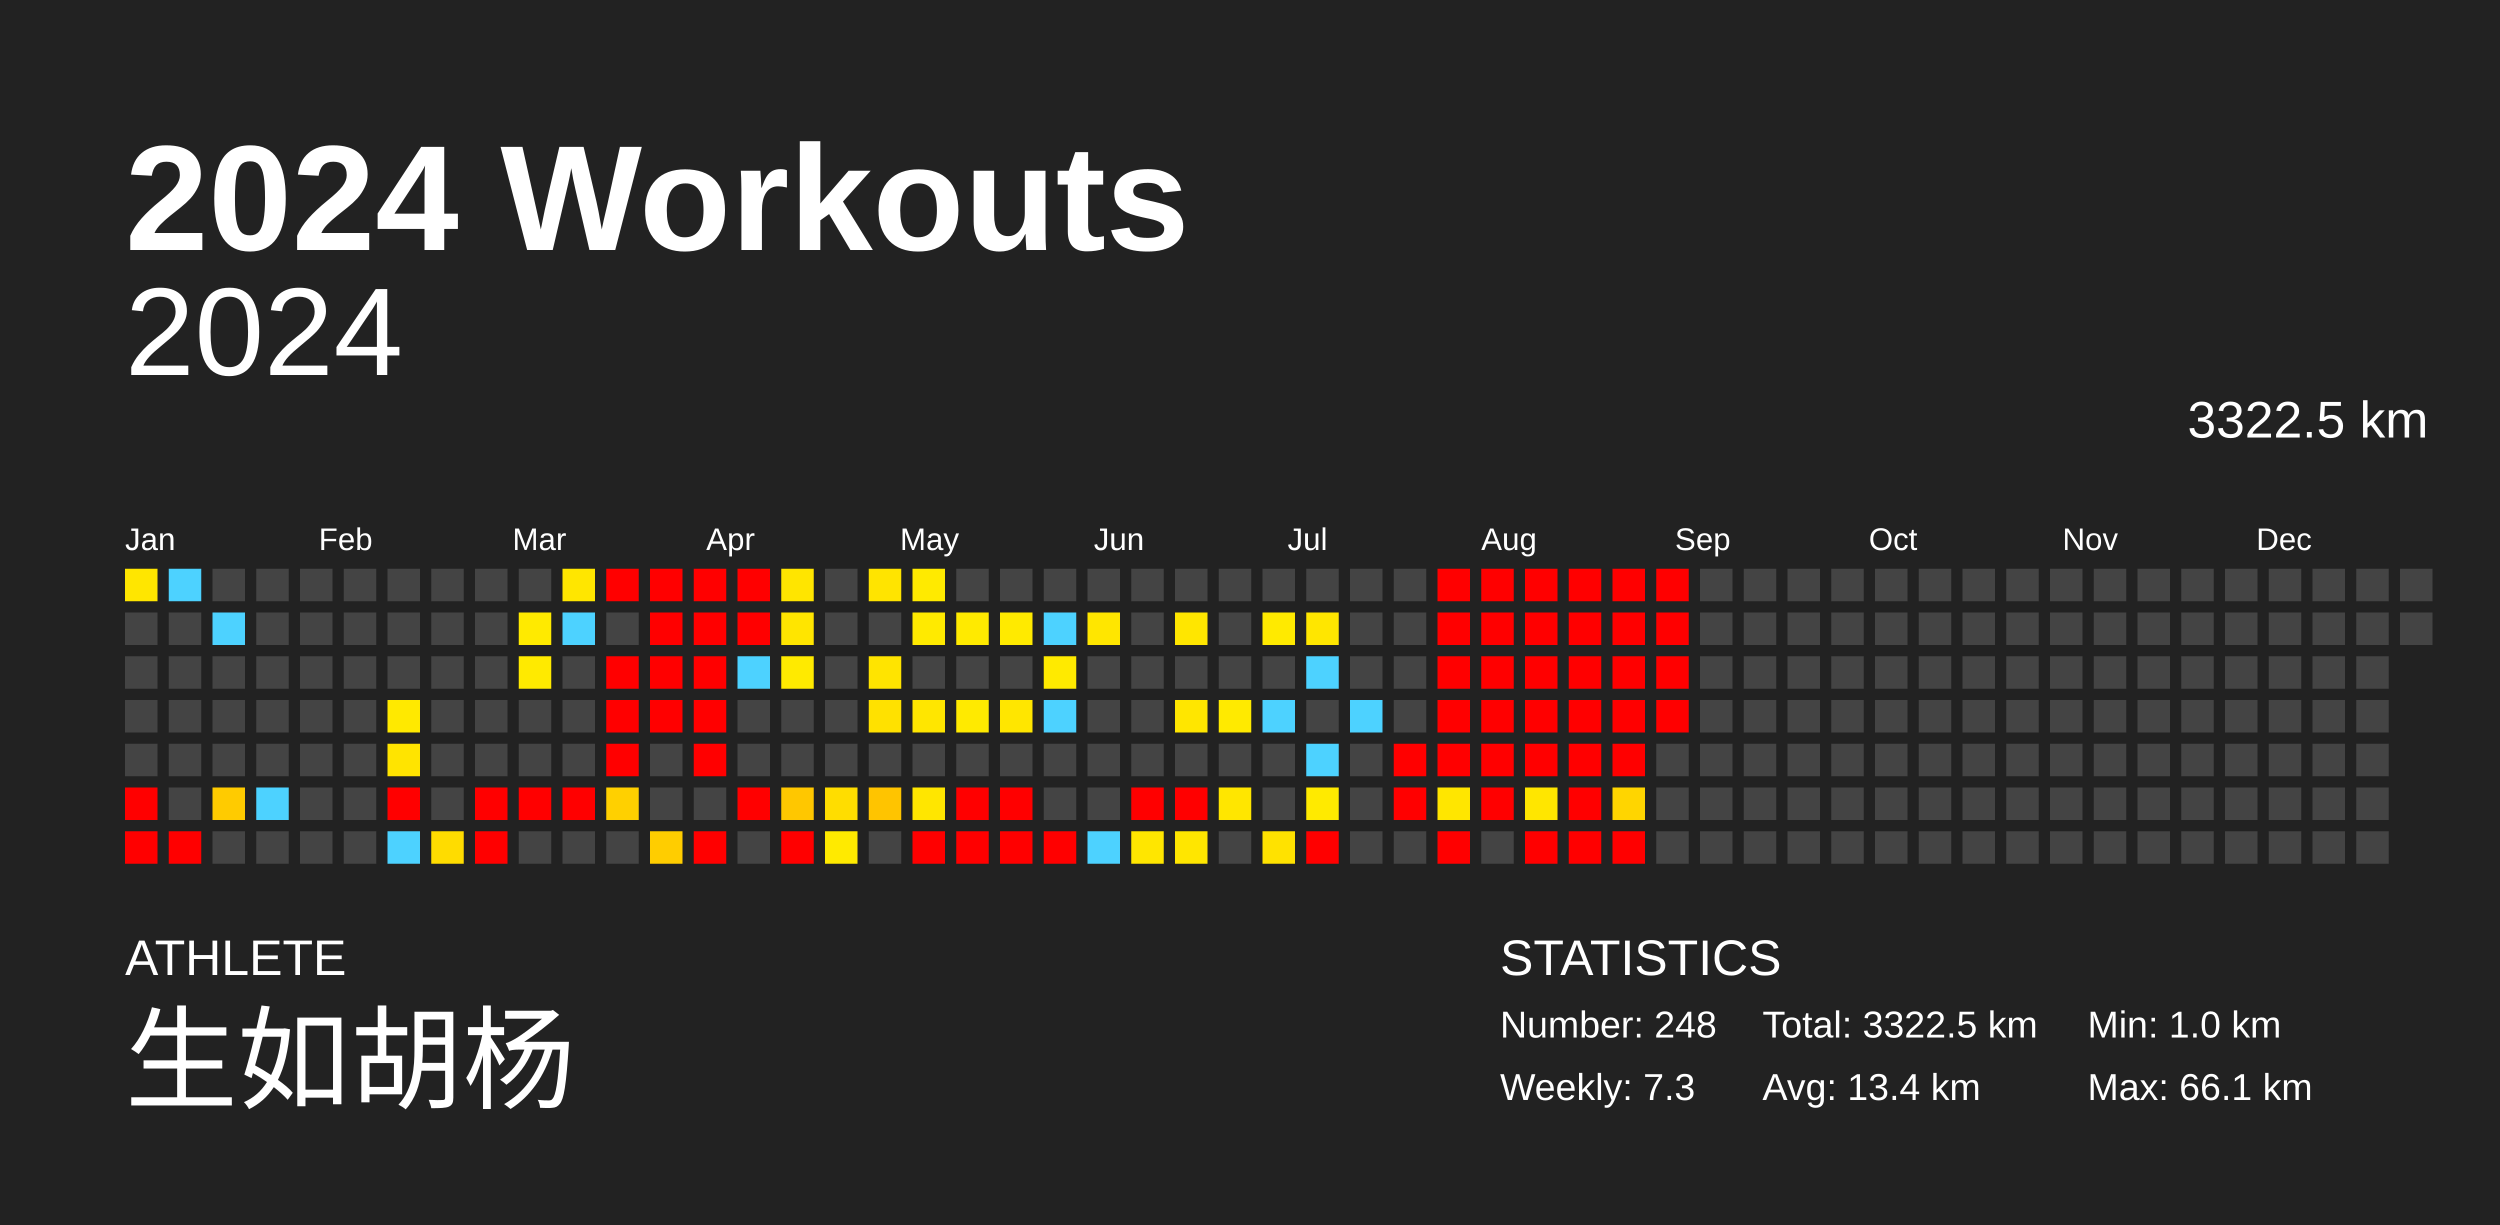
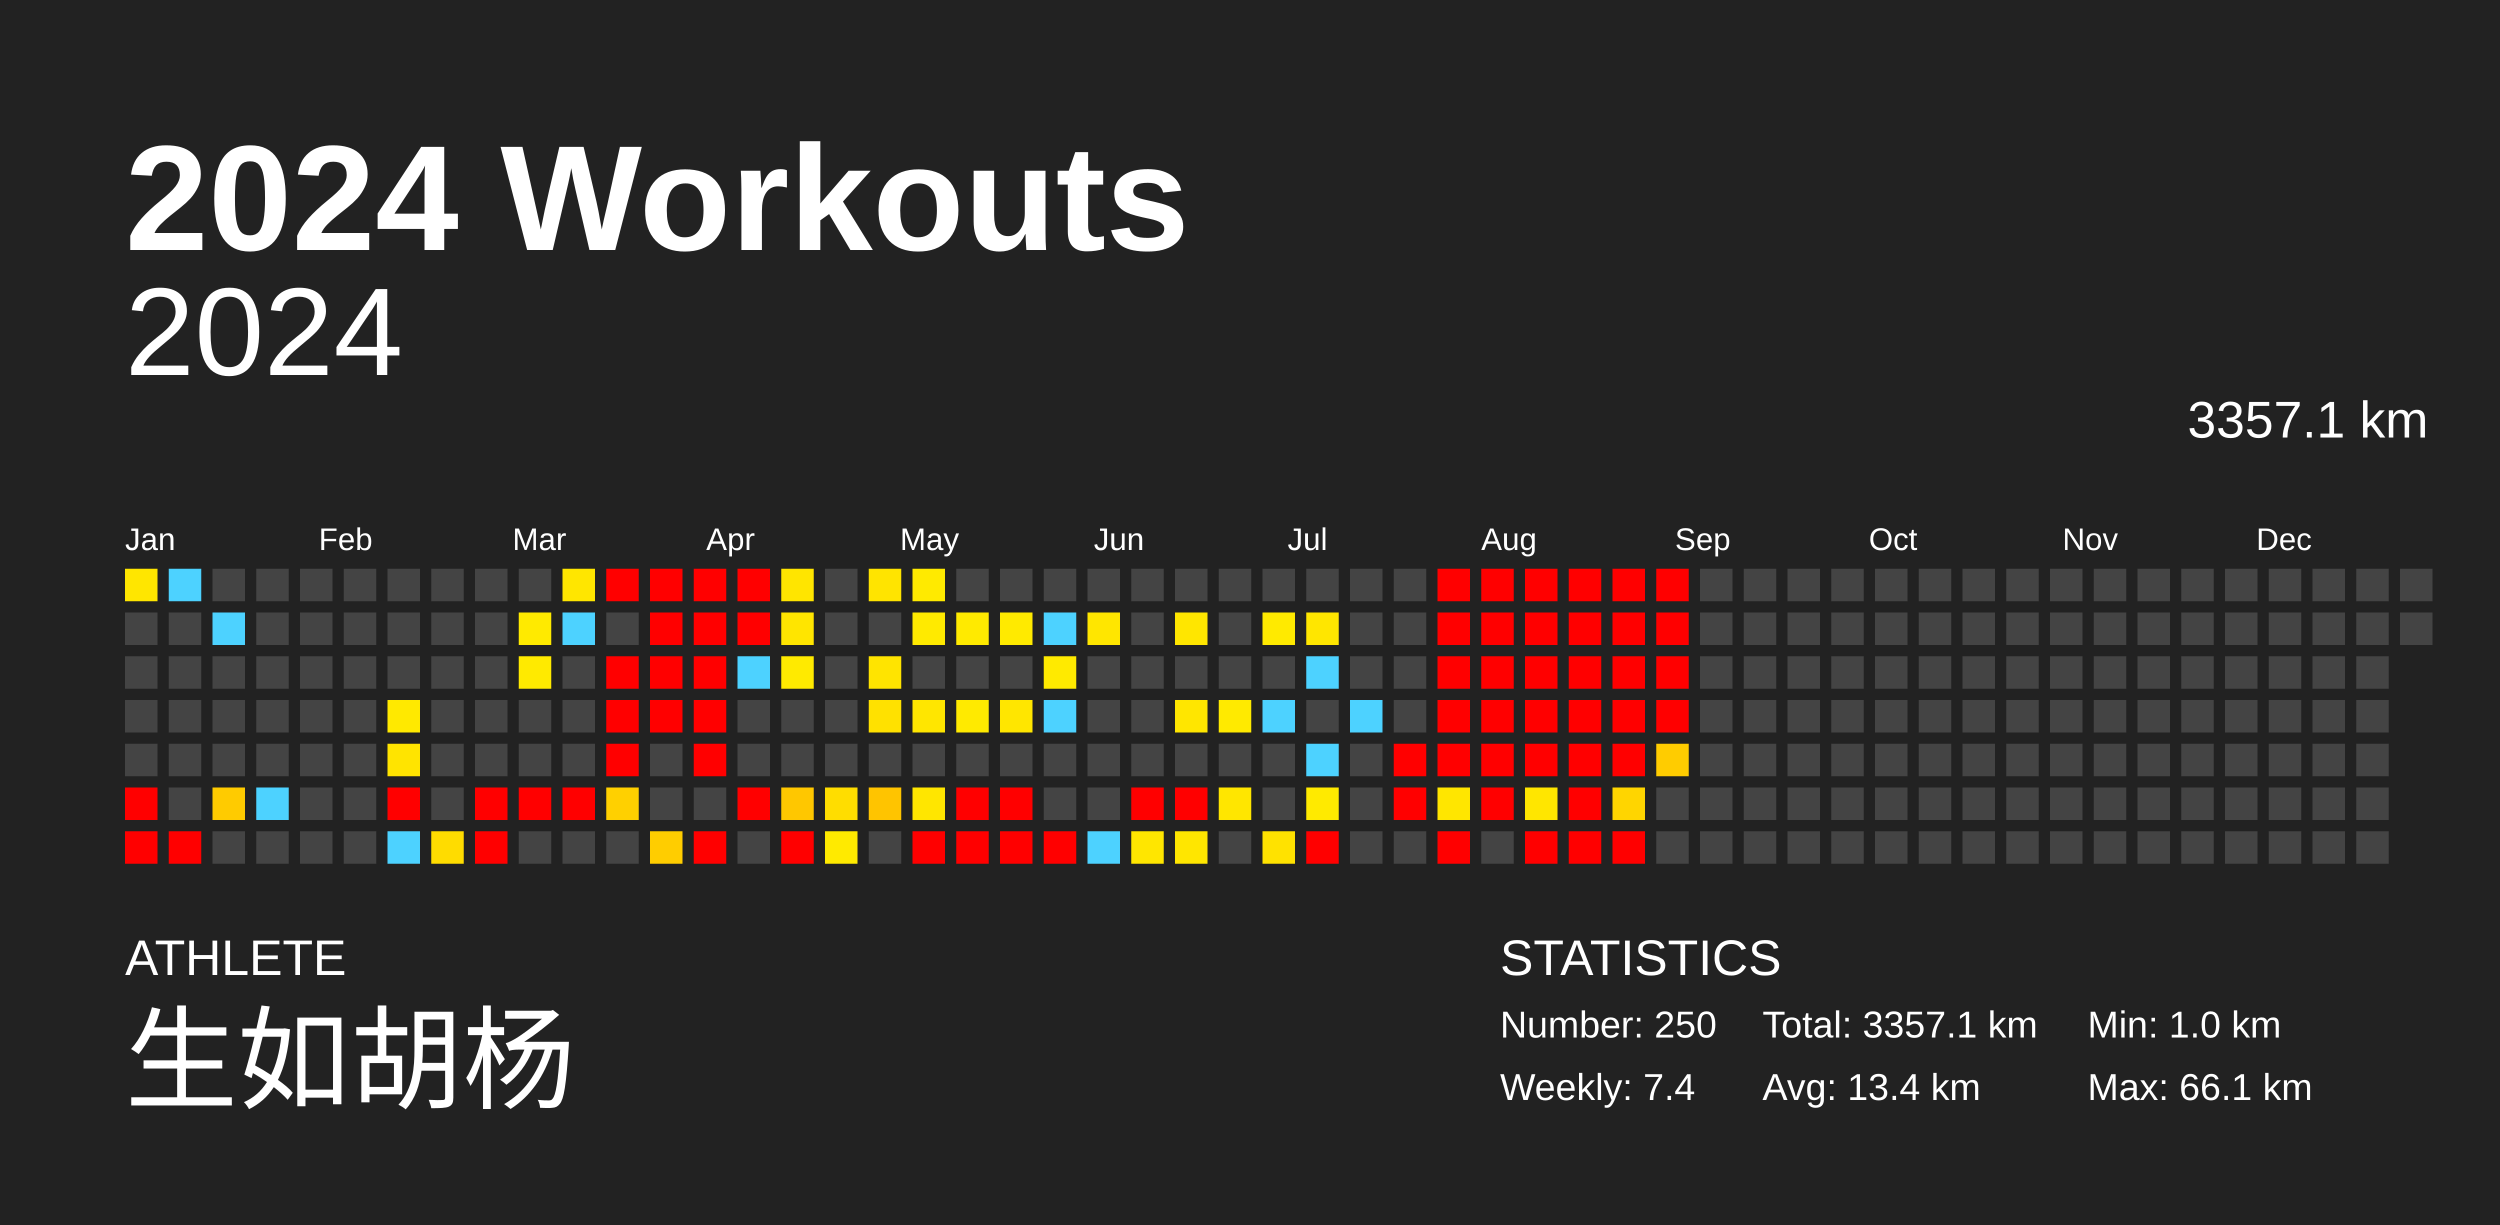
<svg xmlns="http://www.w3.org/2000/svg" baseProfile="full" height="98mm" version="1.1" viewBox="0,0,200,98" width="200mm">
  <defs />
  <rect fill="#222222" height="98" width="200" x="0" y="0" />
  <text fill="#FFFFFF" style="font-size:12px; font-family:Arial; font-weight:bold;" x="10" y="20">2024 Workouts</text>
  <text fill="#FFFFFF" style="font-size:4px; font-family:Arial" x="10" y="78">ATHLETE</text>
  <text fill="#FFFFFF" style="font-size:9px; font-family:Arial" x="10" y="88">生如胡杨</text>
  <text fill="#FFFFFF" style="font-size:4px; font-family:Arial" x="120" y="78">STATISTICS</text>
-   <text fill="#FFFFFF" style="font-size:3px; font-family:Arial" x="120" y="83">Number: 248</text>
-   <text fill="#FFFFFF" style="font-size:3px; font-family:Arial" x="120" y="88">Weekly: 7.3</text>
-   <text fill="#FFFFFF" style="font-size:3px; font-family:Arial" x="141" y="83">Total: 3322.5 km</text>
+   <text fill="#FFFFFF" style="font-size:3px; font-family:Arial" x="120" y="83">Number: 250</text>
+   <text fill="#FFFFFF" style="font-size:3px; font-family:Arial" x="120" y="88">Weekly: 7.4</text>
+   <text fill="#FFFFFF" style="font-size:3px; font-family:Arial" x="141" y="83">Total: 3357.1 km</text>
  <text fill="#FFFFFF" style="font-size:3px; font-family:Arial" x="141" y="88">Avg: 13.4 km</text>
  <text fill="#FFFFFF" style="font-size:3px; font-family:Arial" x="167" y="83">Min: 1.0 km</text>
  <text fill="#FFFFFF" style="font-size:3px; font-family:Arial" x="167" y="88">Max: 66.1 km</text>
  <text alignment-baseline="hanging" fill="#FFFFFF" style="font-size:10.0px; font-family:Arial;" x="10" y="30">2024</text>
-   <text alignment-baseline="hanging" fill="#FFFFFF" style="font-size:4.125px; font-family:Arial;" x="175" y="35">3322.5 km</text>
+   <text alignment-baseline="hanging" fill="#FFFFFF" style="font-size:4.125px; font-family:Arial;" x="175" y="35">3357.1 km</text>
  <text fill="#FFFFFF" style="font-size:2.5px; font-family:Arial" x="10.0" y="44">Jan</text>
  <text fill="#FFFFFF" style="font-size:2.5px; font-family:Arial" x="25.5" y="44">Feb</text>
  <text fill="#FFFFFF" style="font-size:2.5px; font-family:Arial" x="41.0" y="44">Mar</text>
  <text fill="#FFFFFF" style="font-size:2.5px; font-family:Arial" x="56.5" y="44">Apr</text>
  <text fill="#FFFFFF" style="font-size:2.5px; font-family:Arial" x="72.0" y="44">May</text>
  <text fill="#FFFFFF" style="font-size:2.5px; font-family:Arial" x="87.5" y="44">Jun</text>
  <text fill="#FFFFFF" style="font-size:2.5px; font-family:Arial" x="103.0" y="44">Jul</text>
  <text fill="#FFFFFF" style="font-size:2.5px; font-family:Arial" x="118.5" y="44">Aug</text>
  <text fill="#FFFFFF" style="font-size:2.5px; font-family:Arial" x="134.0" y="44">Sep</text>
  <text fill="#FFFFFF" style="font-size:2.5px; font-family:Arial" x="149.5" y="44">Oct</text>
  <text fill="#FFFFFF" style="font-size:2.5px; font-family:Arial" x="165.0" y="44">Nov</text>
  <text fill="#FFFFFF" style="font-size:2.5px; font-family:Arial" x="180.5" y="44">Dec</text>
  <rect fill="#ffe600" height="2.6" width="2.6" x="10.0" y="45.5" />
  <rect fill="#444444" height="2.6" width="2.6" x="10.0" y="49.0" />
  <rect fill="#444444" height="2.6" width="2.6" x="10.0" y="52.5" />
  <rect fill="#444444" height="2.6" width="2.6" x="10.0" y="56.0" />
  <rect fill="#444444" height="2.6" width="2.6" x="10.0" y="59.5" />
  <rect fill="red" height="2.6" width="2.6" x="10.0" y="63.0" />
  <rect fill="red" height="2.6" width="2.6" x="10.0" y="66.5" />
  <rect fill="#4dd2ff" height="2.6" width="2.6" x="13.5" y="45.5" />
  <rect fill="#444444" height="2.6" width="2.6" x="13.5" y="49.0" />
  <rect fill="#444444" height="2.6" width="2.6" x="13.5" y="52.5" />
  <rect fill="#444444" height="2.6" width="2.6" x="13.5" y="56.0" />
  <rect fill="#444444" height="2.6" width="2.6" x="13.5" y="59.5" />
  <rect fill="#444444" height="2.6" width="2.6" x="13.5" y="63.0" />
  <rect fill="red" height="2.6" width="2.6" x="13.5" y="66.5" />
  <rect fill="#444444" height="2.6" width="2.6" x="17.0" y="45.5" />
  <rect fill="#4dd2ff" height="2.6" width="2.6" x="17.0" y="49.0" />
  <rect fill="#444444" height="2.6" width="2.6" x="17.0" y="52.5" />
  <rect fill="#444444" height="2.6" width="2.6" x="17.0" y="56.0" />
  <rect fill="#444444" height="2.6" width="2.6" x="17.0" y="59.5" />
  <rect fill="#ffcb00" height="2.6" width="2.6" x="17.0" y="63.0" />
  <rect fill="#444444" height="2.6" width="2.6" x="17.0" y="66.5" />
  <rect fill="#444444" height="2.6" width="2.6" x="20.5" y="45.5" />
  <rect fill="#444444" height="2.6" width="2.6" x="20.5" y="49.0" />
  <rect fill="#444444" height="2.6" width="2.6" x="20.5" y="52.5" />
  <rect fill="#444444" height="2.6" width="2.6" x="20.5" y="56.0" />
  <rect fill="#444444" height="2.6" width="2.6" x="20.5" y="59.5" />
  <rect fill="#4dd2ff" height="2.6" width="2.6" x="20.5" y="63.0" />
  <rect fill="#444444" height="2.6" width="2.6" x="20.5" y="66.5" />
  <rect fill="#444444" height="2.6" width="2.6" x="24.0" y="45.5" />
  <rect fill="#444444" height="2.6" width="2.6" x="24.0" y="49.0" />
  <rect fill="#444444" height="2.6" width="2.6" x="24.0" y="52.5" />
  <rect fill="#444444" height="2.6" width="2.6" x="24.0" y="56.0" />
  <rect fill="#444444" height="2.6" width="2.6" x="24.0" y="59.5" />
  <rect fill="#444444" height="2.6" width="2.6" x="24.0" y="63.0" />
  <rect fill="#444444" height="2.6" width="2.6" x="24.0" y="66.5" />
  <rect fill="#444444" height="2.6" width="2.6" x="27.5" y="45.5" />
  <rect fill="#444444" height="2.6" width="2.6" x="27.5" y="49.0" />
  <rect fill="#444444" height="2.6" width="2.6" x="27.5" y="52.5" />
  <rect fill="#444444" height="2.6" width="2.6" x="27.5" y="56.0" />
  <rect fill="#444444" height="2.6" width="2.6" x="27.5" y="59.5" />
  <rect fill="#444444" height="2.6" width="2.6" x="27.5" y="63.0" />
  <rect fill="#444444" height="2.6" width="2.6" x="27.5" y="66.5" />
  <rect fill="#444444" height="2.6" width="2.6" x="31.0" y="45.5" />
  <rect fill="#444444" height="2.6" width="2.6" x="31.0" y="49.0" />
  <rect fill="#444444" height="2.6" width="2.6" x="31.0" y="52.5" />
  <rect fill="#ffe900" height="2.6" width="2.6" x="31.0" y="56.0" />
  <rect fill="#ffe400" height="2.6" width="2.6" x="31.0" y="59.5" />
  <rect fill="red" height="2.6" width="2.6" x="31.0" y="63.0" />
  <rect fill="#4dd2ff" height="2.6" width="2.6" x="31.0" y="66.5" />
  <rect fill="#444444" height="2.6" width="2.6" x="34.5" y="45.5" />
  <rect fill="#444444" height="2.6" width="2.6" x="34.5" y="49.0" />
  <rect fill="#444444" height="2.6" width="2.6" x="34.5" y="52.5" />
  <rect fill="#444444" height="2.6" width="2.6" x="34.5" y="56.0" />
  <rect fill="#444444" height="2.6" width="2.6" x="34.5" y="59.5" />
  <rect fill="#444444" height="2.6" width="2.6" x="34.5" y="63.0" />
  <rect fill="#ffdc00" height="2.6" width="2.6" x="34.5" y="66.5" />
  <rect fill="#444444" height="2.6" width="2.6" x="38.0" y="45.5" />
  <rect fill="#444444" height="2.6" width="2.6" x="38.0" y="49.0" />
  <rect fill="#444444" height="2.6" width="2.6" x="38.0" y="52.5" />
  <rect fill="#444444" height="2.6" width="2.6" x="38.0" y="56.0" />
  <rect fill="#444444" height="2.6" width="2.6" x="38.0" y="59.5" />
  <rect fill="red" height="2.6" width="2.6" x="38.0" y="63.0" />
  <rect fill="red" height="2.6" width="2.6" x="38.0" y="66.5" />
  <rect fill="#444444" height="2.6" width="2.6" x="41.5" y="45.5" />
  <rect fill="#ffea00" height="2.6" width="2.6" x="41.5" y="49.0" />
  <rect fill="#ffea00" height="2.6" width="2.6" x="41.5" y="52.5" />
  <rect fill="#444444" height="2.6" width="2.6" x="41.5" y="56.0" />
  <rect fill="#444444" height="2.6" width="2.6" x="41.5" y="59.5" />
  <rect fill="red" height="2.6" width="2.6" x="41.5" y="63.0" />
  <rect fill="#444444" height="2.6" width="2.6" x="41.5" y="66.5" />
  <rect fill="#ffe600" height="2.6" width="2.6" x="45.0" y="45.5" />
  <rect fill="#4dd2ff" height="2.6" width="2.6" x="45.0" y="49.0" />
  <rect fill="#444444" height="2.6" width="2.6" x="45.0" y="52.5" />
  <rect fill="#444444" height="2.6" width="2.6" x="45.0" y="56.0" />
  <rect fill="#444444" height="2.6" width="2.6" x="45.0" y="59.5" />
  <rect fill="red" height="2.6" width="2.6" x="45.0" y="63.0" />
  <rect fill="#444444" height="2.6" width="2.6" x="45.0" y="66.5" />
  <rect fill="red" height="2.6" width="2.6" x="48.5" y="45.5" />
  <rect fill="#444444" height="2.6" width="2.6" x="48.5" y="49.0" />
  <rect fill="red" height="2.6" width="2.6" x="48.5" y="52.5" />
  <rect fill="red" height="2.6" width="2.6" x="48.5" y="56.0" />
  <rect fill="red" height="2.6" width="2.6" x="48.5" y="59.5" />
  <rect fill="#ffd000" height="2.6" width="2.6" x="48.5" y="63.0" />
  <rect fill="#444444" height="2.6" width="2.6" x="48.5" y="66.5" />
  <rect fill="red" height="2.6" width="2.6" x="52.0" y="45.5" />
  <rect fill="red" height="2.6" width="2.6" x="52.0" y="49.0" />
  <rect fill="red" height="2.6" width="2.6" x="52.0" y="52.5" />
  <rect fill="red" height="2.6" width="2.6" x="52.0" y="56.0" />
  <rect fill="#444444" height="2.6" width="2.6" x="52.0" y="59.5" />
  <rect fill="#444444" height="2.6" width="2.6" x="52.0" y="63.0" />
  <rect fill="#ffcd00" height="2.6" width="2.6" x="52.0" y="66.5" />
  <rect fill="red" height="2.6" width="2.6" x="55.5" y="45.5" />
  <rect fill="red" height="2.6" width="2.6" x="55.5" y="49.0" />
  <rect fill="red" height="2.6" width="2.6" x="55.5" y="52.5" />
  <rect fill="red" height="2.6" width="2.6" x="55.5" y="56.0" />
  <rect fill="red" height="2.6" width="2.6" x="55.5" y="59.5" />
  <rect fill="#444444" height="2.6" width="2.6" x="55.5" y="63.0" />
  <rect fill="red" height="2.6" width="2.6" x="55.5" y="66.5" />
  <rect fill="red" height="2.6" width="2.6" x="59.0" y="45.5" />
  <rect fill="red" height="2.6" width="2.6" x="59.0" y="49.0" />
  <rect fill="#4dd2ff" height="2.6" width="2.6" x="59.0" y="52.5" />
  <rect fill="#444444" height="2.6" width="2.6" x="59.0" y="56.0" />
  <rect fill="#444444" height="2.6" width="2.6" x="59.0" y="59.5" />
  <rect fill="red" height="2.6" width="2.6" x="59.0" y="63.0" />
  <rect fill="#444444" height="2.6" width="2.6" x="59.0" y="66.5" />
  <rect fill="#ffe500" height="2.6" width="2.6" x="62.5" y="45.5" />
  <rect fill="#ffe500" height="2.6" width="2.6" x="62.5" y="49.0" />
  <rect fill="#ffea00" height="2.6" width="2.6" x="62.5" y="52.5" />
  <rect fill="#444444" height="2.6" width="2.6" x="62.5" y="56.0" />
  <rect fill="#444444" height="2.6" width="2.6" x="62.5" y="59.5" />
  <rect fill="#ffc700" height="2.6" width="2.6" x="62.5" y="63.0" />
  <rect fill="red" height="2.6" width="2.6" x="62.5" y="66.5" />
  <rect fill="#444444" height="2.6" width="2.6" x="66.0" y="45.5" />
  <rect fill="#444444" height="2.6" width="2.6" x="66.0" y="49.0" />
  <rect fill="#444444" height="2.6" width="2.6" x="66.0" y="52.5" />
  <rect fill="#444444" height="2.6" width="2.6" x="66.0" y="56.0" />
  <rect fill="#444444" height="2.6" width="2.6" x="66.0" y="59.5" />
  <rect fill="#ffdd00" height="2.6" width="2.6" x="66.0" y="63.0" />
  <rect fill="#ffea00" height="2.6" width="2.6" x="66.0" y="66.5" />
  <rect fill="#ffe400" height="2.6" width="2.6" x="69.5" y="45.5" />
  <rect fill="#444444" height="2.6" width="2.6" x="69.5" y="49.0" />
  <rect fill="#ffe400" height="2.6" width="2.6" x="69.5" y="52.5" />
  <rect fill="#ffe100" height="2.6" width="2.6" x="69.5" y="56.0" />
  <rect fill="#444444" height="2.6" width="2.6" x="69.5" y="59.5" />
  <rect fill="#ffc400" height="2.6" width="2.6" x="69.5" y="63.0" />
  <rect fill="#444444" height="2.6" width="2.6" x="69.5" y="66.5" />
  <rect fill="#ffea00" height="2.6" width="2.6" x="73.0" y="45.5" />
  <rect fill="#ffea00" height="2.6" width="2.6" x="73.0" y="49.0" />
  <rect fill="#444444" height="2.6" width="2.6" x="73.0" y="52.5" />
  <rect fill="#ffe600" height="2.6" width="2.6" x="73.0" y="56.0" />
  <rect fill="#444444" height="2.6" width="2.6" x="73.0" y="59.5" />
  <rect fill="#ffe600" height="2.6" width="2.6" x="73.0" y="63.0" />
  <rect fill="red" height="2.6" width="2.6" x="73.0" y="66.5" />
  <rect fill="#444444" height="2.6" width="2.6" x="76.5" y="45.5" />
  <rect fill="#ffea00" height="2.6" width="2.6" x="76.5" y="49.0" />
  <rect fill="#444444" height="2.6" width="2.6" x="76.5" y="52.5" />
  <rect fill="#ffea00" height="2.6" width="2.6" x="76.5" y="56.0" />
  <rect fill="#444444" height="2.6" width="2.6" x="76.5" y="59.5" />
  <rect fill="red" height="2.6" width="2.6" x="76.5" y="63.0" />
  <rect fill="red" height="2.6" width="2.6" x="76.5" y="66.5" />
  <rect fill="#444444" height="2.6" width="2.6" x="80.0" y="45.5" />
  <rect fill="#ffea00" height="2.6" width="2.6" x="80.0" y="49.0" />
  <rect fill="#444444" height="2.6" width="2.6" x="80.0" y="52.5" />
  <rect fill="#ffe600" height="2.6" width="2.6" x="80.0" y="56.0" />
  <rect fill="#444444" height="2.6" width="2.6" x="80.0" y="59.5" />
  <rect fill="red" height="2.6" width="2.6" x="80.0" y="63.0" />
  <rect fill="red" height="2.6" width="2.6" x="80.0" y="66.5" />
  <rect fill="#444444" height="2.6" width="2.6" x="83.5" y="45.5" />
  <rect fill="#4dd2ff" height="2.6" width="2.6" x="83.5" y="49.0" />
  <rect fill="#ffea00" height="2.6" width="2.6" x="83.5" y="52.5" />
  <rect fill="#4dd2ff" height="2.6" width="2.6" x="83.5" y="56.0" />
  <rect fill="#444444" height="2.6" width="2.6" x="83.5" y="59.5" />
  <rect fill="#444444" height="2.6" width="2.6" x="83.5" y="63.0" />
  <rect fill="red" height="2.6" width="2.6" x="83.5" y="66.5" />
  <rect fill="#444444" height="2.6" width="2.6" x="87.0" y="45.5" />
  <rect fill="#ffe600" height="2.6" width="2.6" x="87.0" y="49.0" />
  <rect fill="#444444" height="2.6" width="2.6" x="87.0" y="52.5" />
  <rect fill="#444444" height="2.6" width="2.6" x="87.0" y="56.0" />
  <rect fill="#444444" height="2.6" width="2.6" x="87.0" y="59.5" />
  <rect fill="#444444" height="2.6" width="2.6" x="87.0" y="63.0" />
  <rect fill="#4dd2ff" height="2.6" width="2.6" x="87.0" y="66.5" />
  <rect fill="#444444" height="2.6" width="2.6" x="90.5" y="45.5" />
  <rect fill="#444444" height="2.6" width="2.6" x="90.5" y="49.0" />
  <rect fill="#444444" height="2.6" width="2.6" x="90.5" y="52.5" />
  <rect fill="#444444" height="2.6" width="2.6" x="90.5" y="56.0" />
  <rect fill="#444444" height="2.6" width="2.6" x="90.5" y="59.5" />
  <rect fill="red" height="2.6" width="2.6" x="90.5" y="63.0" />
  <rect fill="#ffe600" height="2.6" width="2.6" x="90.5" y="66.5" />
  <rect fill="#444444" height="2.6" width="2.6" x="94.0" y="45.5" />
  <rect fill="#ffe600" height="2.6" width="2.6" x="94.0" y="49.0" />
  <rect fill="#444444" height="2.6" width="2.6" x="94.0" y="52.5" />
  <rect fill="#ffe600" height="2.6" width="2.6" x="94.0" y="56.0" />
  <rect fill="#444444" height="2.6" width="2.6" x="94.0" y="59.5" />
  <rect fill="red" height="2.6" width="2.6" x="94.0" y="63.0" />
  <rect fill="#ffe600" height="2.6" width="2.6" x="94.0" y="66.5" />
  <rect fill="#444444" height="2.6" width="2.6" x="97.5" y="45.5" />
  <rect fill="#444444" height="2.6" width="2.6" x="97.5" y="49.0" />
  <rect fill="#444444" height="2.6" width="2.6" x="97.5" y="52.5" />
  <rect fill="#ffea00" height="2.6" width="2.6" x="97.5" y="56.0" />
  <rect fill="#444444" height="2.6" width="2.6" x="97.5" y="59.5" />
  <rect fill="#ffe600" height="2.6" width="2.6" x="97.5" y="63.0" />
  <rect fill="#444444" height="2.6" width="2.6" x="97.5" y="66.5" />
  <rect fill="#444444" height="2.6" width="2.6" x="101.0" y="45.5" />
  <rect fill="#ffea00" height="2.6" width="2.6" x="101.0" y="49.0" />
  <rect fill="#444444" height="2.6" width="2.6" x="101.0" y="52.5" />
  <rect fill="#4dd2ff" height="2.6" width="2.6" x="101.0" y="56.0" />
  <rect fill="#444444" height="2.6" width="2.6" x="101.0" y="59.5" />
  <rect fill="#444444" height="2.6" width="2.6" x="101.0" y="63.0" />
  <rect fill="#ffe200" height="2.6" width="2.6" x="101.0" y="66.5" />
  <rect fill="#444444" height="2.6" width="2.6" x="104.5" y="45.5" />
  <rect fill="#ffe600" height="2.6" width="2.6" x="104.5" y="49.0" />
  <rect fill="#4dd2ff" height="2.6" width="2.6" x="104.5" y="52.5" />
  <rect fill="#444444" height="2.6" width="2.6" x="104.5" y="56.0" />
  <rect fill="#4dd2ff" height="2.6" width="2.6" x="104.5" y="59.5" />
  <rect fill="#ffea00" height="2.6" width="2.6" x="104.5" y="63.0" />
  <rect fill="red" height="2.6" width="2.6" x="104.5" y="66.5" />
  <rect fill="#444444" height="2.6" width="2.6" x="108.0" y="45.5" />
  <rect fill="#444444" height="2.6" width="2.6" x="108.0" y="49.0" />
  <rect fill="#444444" height="2.6" width="2.6" x="108.0" y="52.5" />
  <rect fill="#4dd2ff" height="2.6" width="2.6" x="108.0" y="56.0" />
  <rect fill="#444444" height="2.6" width="2.6" x="108.0" y="59.5" />
  <rect fill="#444444" height="2.6" width="2.6" x="108.0" y="63.0" />
  <rect fill="#444444" height="2.6" width="2.6" x="108.0" y="66.5" />
  <rect fill="#444444" height="2.6" width="2.6" x="111.5" y="45.5" />
  <rect fill="#444444" height="2.6" width="2.6" x="111.5" y="49.0" />
  <rect fill="#444444" height="2.6" width="2.6" x="111.5" y="52.5" />
  <rect fill="#444444" height="2.6" width="2.6" x="111.5" y="56.0" />
  <rect fill="red" height="2.6" width="2.6" x="111.5" y="59.5" />
  <rect fill="red" height="2.6" width="2.6" x="111.5" y="63.0" />
  <rect fill="#444444" height="2.6" width="2.6" x="111.5" y="66.5" />
  <rect fill="red" height="2.6" width="2.6" x="115.0" y="45.5" />
  <rect fill="red" height="2.6" width="2.6" x="115.0" y="49.0" />
  <rect fill="red" height="2.6" width="2.6" x="115.0" y="52.5" />
  <rect fill="red" height="2.6" width="2.6" x="115.0" y="56.0" />
  <rect fill="red" height="2.6" width="2.6" x="115.0" y="59.5" />
  <rect fill="#ffe600" height="2.6" width="2.6" x="115.0" y="63.0" />
  <rect fill="red" height="2.6" width="2.6" x="115.0" y="66.5" />
  <rect fill="red" height="2.6" width="2.6" x="118.5" y="45.5" />
  <rect fill="red" height="2.6" width="2.6" x="118.5" y="49.0" />
  <rect fill="red" height="2.6" width="2.6" x="118.5" y="52.5" />
  <rect fill="red" height="2.6" width="2.6" x="118.5" y="56.0" />
  <rect fill="red" height="2.6" width="2.6" x="118.5" y="59.5" />
  <rect fill="red" height="2.6" width="2.6" x="118.5" y="63.0" />
  <rect fill="#444444" height="2.6" width="2.6" x="118.5" y="66.5" />
  <rect fill="red" height="2.6" width="2.6" x="122.0" y="45.5" />
  <rect fill="red" height="2.6" width="2.6" x="122.0" y="49.0" />
  <rect fill="red" height="2.6" width="2.6" x="122.0" y="52.5" />
  <rect fill="red" height="2.6" width="2.6" x="122.0" y="56.0" />
  <rect fill="red" height="2.6" width="2.6" x="122.0" y="59.5" />
  <rect fill="#ffe600" height="2.6" width="2.6" x="122.0" y="63.0" />
  <rect fill="red" height="2.6" width="2.6" x="122.0" y="66.5" />
  <rect fill="red" height="2.6" width="2.6" x="125.5" y="45.5" />
  <rect fill="red" height="2.6" width="2.6" x="125.5" y="49.0" />
  <rect fill="red" height="2.6" width="2.6" x="125.5" y="52.5" />
  <rect fill="red" height="2.6" width="2.6" x="125.5" y="56.0" />
  <rect fill="red" height="2.6" width="2.6" x="125.5" y="59.5" />
  <rect fill="red" height="2.6" width="2.6" x="125.5" y="63.0" />
  <rect fill="red" height="2.6" width="2.6" x="125.5" y="66.5" />
  <rect fill="red" height="2.6" width="2.6" x="129.0" y="45.5" />
  <rect fill="red" height="2.6" width="2.6" x="129.0" y="49.0" />
  <rect fill="red" height="2.6" width="2.6" x="129.0" y="52.5" />
  <rect fill="red" height="2.6" width="2.6" x="129.0" y="56.0" />
  <rect fill="red" height="2.6" width="2.6" x="129.0" y="59.5" />
  <rect fill="#ffd500" height="2.6" width="2.6" x="129.0" y="63.0" />
  <rect fill="red" height="2.6" width="2.6" x="129.0" y="66.5" />
  <rect fill="red" height="2.6" width="2.6" x="132.5" y="45.5" />
  <rect fill="red" height="2.6" width="2.6" x="132.5" y="49.0" />
  <rect fill="red" height="2.6" width="2.6" x="132.5" y="52.5" />
  <rect fill="red" height="2.6" width="2.6" x="132.5" y="56.0" />
-   <rect fill="#444444" height="2.6" width="2.6" x="132.5" y="59.5" />
+   <rect fill="#ffcc00" height="2.6" width="2.6" x="132.5" y="59.5" />
  <rect fill="#444444" height="2.6" width="2.6" x="132.5" y="63.0" />
  <rect fill="#444444" height="2.6" width="2.6" x="132.5" y="66.5" />
  <rect fill="#444444" height="2.6" width="2.6" x="136.0" y="45.5" />
  <rect fill="#444444" height="2.6" width="2.6" x="136.0" y="49.0" />
  <rect fill="#444444" height="2.6" width="2.6" x="136.0" y="52.5" />
  <rect fill="#444444" height="2.6" width="2.6" x="136.0" y="56.0" />
  <rect fill="#444444" height="2.6" width="2.6" x="136.0" y="59.5" />
  <rect fill="#444444" height="2.6" width="2.6" x="136.0" y="63.0" />
  <rect fill="#444444" height="2.6" width="2.6" x="136.0" y="66.5" />
  <rect fill="#444444" height="2.6" width="2.6" x="139.5" y="45.5" />
  <rect fill="#444444" height="2.6" width="2.6" x="139.5" y="49.0" />
  <rect fill="#444444" height="2.6" width="2.6" x="139.5" y="52.5" />
  <rect fill="#444444" height="2.6" width="2.6" x="139.5" y="56.0" />
  <rect fill="#444444" height="2.6" width="2.6" x="139.5" y="59.5" />
  <rect fill="#444444" height="2.6" width="2.6" x="139.5" y="63.0" />
  <rect fill="#444444" height="2.6" width="2.6" x="139.5" y="66.5" />
  <rect fill="#444444" height="2.6" width="2.6" x="143.0" y="45.5" />
  <rect fill="#444444" height="2.6" width="2.6" x="143.0" y="49.0" />
  <rect fill="#444444" height="2.6" width="2.6" x="143.0" y="52.5" />
  <rect fill="#444444" height="2.6" width="2.6" x="143.0" y="56.0" />
  <rect fill="#444444" height="2.6" width="2.6" x="143.0" y="59.5" />
  <rect fill="#444444" height="2.6" width="2.6" x="143.0" y="63.0" />
  <rect fill="#444444" height="2.6" width="2.6" x="143.0" y="66.5" />
  <rect fill="#444444" height="2.6" width="2.6" x="146.5" y="45.5" />
  <rect fill="#444444" height="2.6" width="2.6" x="146.5" y="49.0" />
  <rect fill="#444444" height="2.6" width="2.6" x="146.5" y="52.5" />
  <rect fill="#444444" height="2.6" width="2.6" x="146.5" y="56.0" />
  <rect fill="#444444" height="2.6" width="2.6" x="146.5" y="59.5" />
  <rect fill="#444444" height="2.6" width="2.6" x="146.5" y="63.0" />
  <rect fill="#444444" height="2.6" width="2.6" x="146.5" y="66.5" />
  <rect fill="#444444" height="2.6" width="2.6" x="150.0" y="45.5" />
  <rect fill="#444444" height="2.6" width="2.6" x="150.0" y="49.0" />
  <rect fill="#444444" height="2.6" width="2.6" x="150.0" y="52.5" />
  <rect fill="#444444" height="2.6" width="2.6" x="150.0" y="56.0" />
  <rect fill="#444444" height="2.6" width="2.6" x="150.0" y="59.5" />
  <rect fill="#444444" height="2.6" width="2.6" x="150.0" y="63.0" />
  <rect fill="#444444" height="2.6" width="2.6" x="150.0" y="66.5" />
  <rect fill="#444444" height="2.6" width="2.6" x="153.5" y="45.5" />
  <rect fill="#444444" height="2.6" width="2.6" x="153.5" y="49.0" />
  <rect fill="#444444" height="2.6" width="2.6" x="153.5" y="52.5" />
  <rect fill="#444444" height="2.6" width="2.6" x="153.5" y="56.0" />
  <rect fill="#444444" height="2.6" width="2.6" x="153.5" y="59.5" />
  <rect fill="#444444" height="2.6" width="2.6" x="153.5" y="63.0" />
  <rect fill="#444444" height="2.6" width="2.6" x="153.5" y="66.5" />
  <rect fill="#444444" height="2.6" width="2.6" x="157.0" y="45.5" />
  <rect fill="#444444" height="2.6" width="2.6" x="157.0" y="49.0" />
  <rect fill="#444444" height="2.6" width="2.6" x="157.0" y="52.5" />
  <rect fill="#444444" height="2.6" width="2.6" x="157.0" y="56.0" />
  <rect fill="#444444" height="2.6" width="2.6" x="157.0" y="59.5" />
  <rect fill="#444444" height="2.6" width="2.6" x="157.0" y="63.0" />
  <rect fill="#444444" height="2.6" width="2.6" x="157.0" y="66.5" />
  <rect fill="#444444" height="2.6" width="2.6" x="160.5" y="45.5" />
  <rect fill="#444444" height="2.6" width="2.6" x="160.5" y="49.0" />
  <rect fill="#444444" height="2.6" width="2.6" x="160.5" y="52.5" />
  <rect fill="#444444" height="2.6" width="2.6" x="160.5" y="56.0" />
  <rect fill="#444444" height="2.6" width="2.6" x="160.5" y="59.5" />
  <rect fill="#444444" height="2.6" width="2.6" x="160.5" y="63.0" />
  <rect fill="#444444" height="2.6" width="2.6" x="160.5" y="66.5" />
  <rect fill="#444444" height="2.6" width="2.6" x="164.0" y="45.5" />
  <rect fill="#444444" height="2.6" width="2.6" x="164.0" y="49.0" />
  <rect fill="#444444" height="2.6" width="2.6" x="164.0" y="52.5" />
  <rect fill="#444444" height="2.6" width="2.6" x="164.0" y="56.0" />
  <rect fill="#444444" height="2.6" width="2.6" x="164.0" y="59.5" />
  <rect fill="#444444" height="2.6" width="2.6" x="164.0" y="63.0" />
  <rect fill="#444444" height="2.6" width="2.6" x="164.0" y="66.5" />
  <rect fill="#444444" height="2.6" width="2.6" x="167.5" y="45.5" />
  <rect fill="#444444" height="2.6" width="2.6" x="167.5" y="49.0" />
  <rect fill="#444444" height="2.6" width="2.6" x="167.5" y="52.5" />
  <rect fill="#444444" height="2.6" width="2.6" x="167.5" y="56.0" />
  <rect fill="#444444" height="2.6" width="2.6" x="167.5" y="59.5" />
  <rect fill="#444444" height="2.6" width="2.6" x="167.5" y="63.0" />
  <rect fill="#444444" height="2.6" width="2.6" x="167.5" y="66.5" />
  <rect fill="#444444" height="2.6" width="2.6" x="171.0" y="45.5" />
  <rect fill="#444444" height="2.6" width="2.6" x="171.0" y="49.0" />
  <rect fill="#444444" height="2.6" width="2.6" x="171.0" y="52.5" />
  <rect fill="#444444" height="2.6" width="2.6" x="171.0" y="56.0" />
  <rect fill="#444444" height="2.6" width="2.6" x="171.0" y="59.5" />
  <rect fill="#444444" height="2.6" width="2.6" x="171.0" y="63.0" />
  <rect fill="#444444" height="2.6" width="2.6" x="171.0" y="66.5" />
  <rect fill="#444444" height="2.6" width="2.6" x="174.5" y="45.5" />
  <rect fill="#444444" height="2.6" width="2.6" x="174.5" y="49.0" />
  <rect fill="#444444" height="2.6" width="2.6" x="174.5" y="52.5" />
  <rect fill="#444444" height="2.6" width="2.6" x="174.5" y="56.0" />
  <rect fill="#444444" height="2.6" width="2.6" x="174.5" y="59.5" />
  <rect fill="#444444" height="2.6" width="2.6" x="174.5" y="63.0" />
  <rect fill="#444444" height="2.6" width="2.6" x="174.5" y="66.5" />
  <rect fill="#444444" height="2.6" width="2.6" x="178.0" y="45.5" />
  <rect fill="#444444" height="2.6" width="2.6" x="178.0" y="49.0" />
  <rect fill="#444444" height="2.6" width="2.6" x="178.0" y="52.5" />
  <rect fill="#444444" height="2.6" width="2.6" x="178.0" y="56.0" />
  <rect fill="#444444" height="2.6" width="2.6" x="178.0" y="59.5" />
  <rect fill="#444444" height="2.6" width="2.6" x="178.0" y="63.0" />
  <rect fill="#444444" height="2.6" width="2.6" x="178.0" y="66.5" />
  <rect fill="#444444" height="2.6" width="2.6" x="181.5" y="45.5" />
  <rect fill="#444444" height="2.6" width="2.6" x="181.5" y="49.0" />
  <rect fill="#444444" height="2.6" width="2.6" x="181.5" y="52.5" />
  <rect fill="#444444" height="2.6" width="2.6" x="181.5" y="56.0" />
  <rect fill="#444444" height="2.6" width="2.6" x="181.5" y="59.5" />
  <rect fill="#444444" height="2.6" width="2.6" x="181.5" y="63.0" />
  <rect fill="#444444" height="2.6" width="2.6" x="181.5" y="66.5" />
  <rect fill="#444444" height="2.6" width="2.6" x="185.0" y="45.5" />
  <rect fill="#444444" height="2.6" width="2.6" x="185.0" y="49.0" />
  <rect fill="#444444" height="2.6" width="2.6" x="185.0" y="52.5" />
  <rect fill="#444444" height="2.6" width="2.6" x="185.0" y="56.0" />
  <rect fill="#444444" height="2.6" width="2.6" x="185.0" y="59.5" />
  <rect fill="#444444" height="2.6" width="2.6" x="185.0" y="63.0" />
  <rect fill="#444444" height="2.6" width="2.6" x="185.0" y="66.5" />
  <rect fill="#444444" height="2.6" width="2.6" x="188.5" y="45.5" />
  <rect fill="#444444" height="2.6" width="2.6" x="188.5" y="49.0" />
  <rect fill="#444444" height="2.6" width="2.6" x="188.5" y="52.5" />
  <rect fill="#444444" height="2.6" width="2.6" x="188.5" y="56.0" />
  <rect fill="#444444" height="2.6" width="2.6" x="188.5" y="59.5" />
  <rect fill="#444444" height="2.6" width="2.6" x="188.5" y="63.0" />
  <rect fill="#444444" height="2.6" width="2.6" x="188.5" y="66.5" />
  <rect fill="#444444" height="2.6" width="2.6" x="192.0" y="45.5" />
  <rect fill="#444444" height="2.6" width="2.6" x="192.0" y="49.0" />
</svg>
